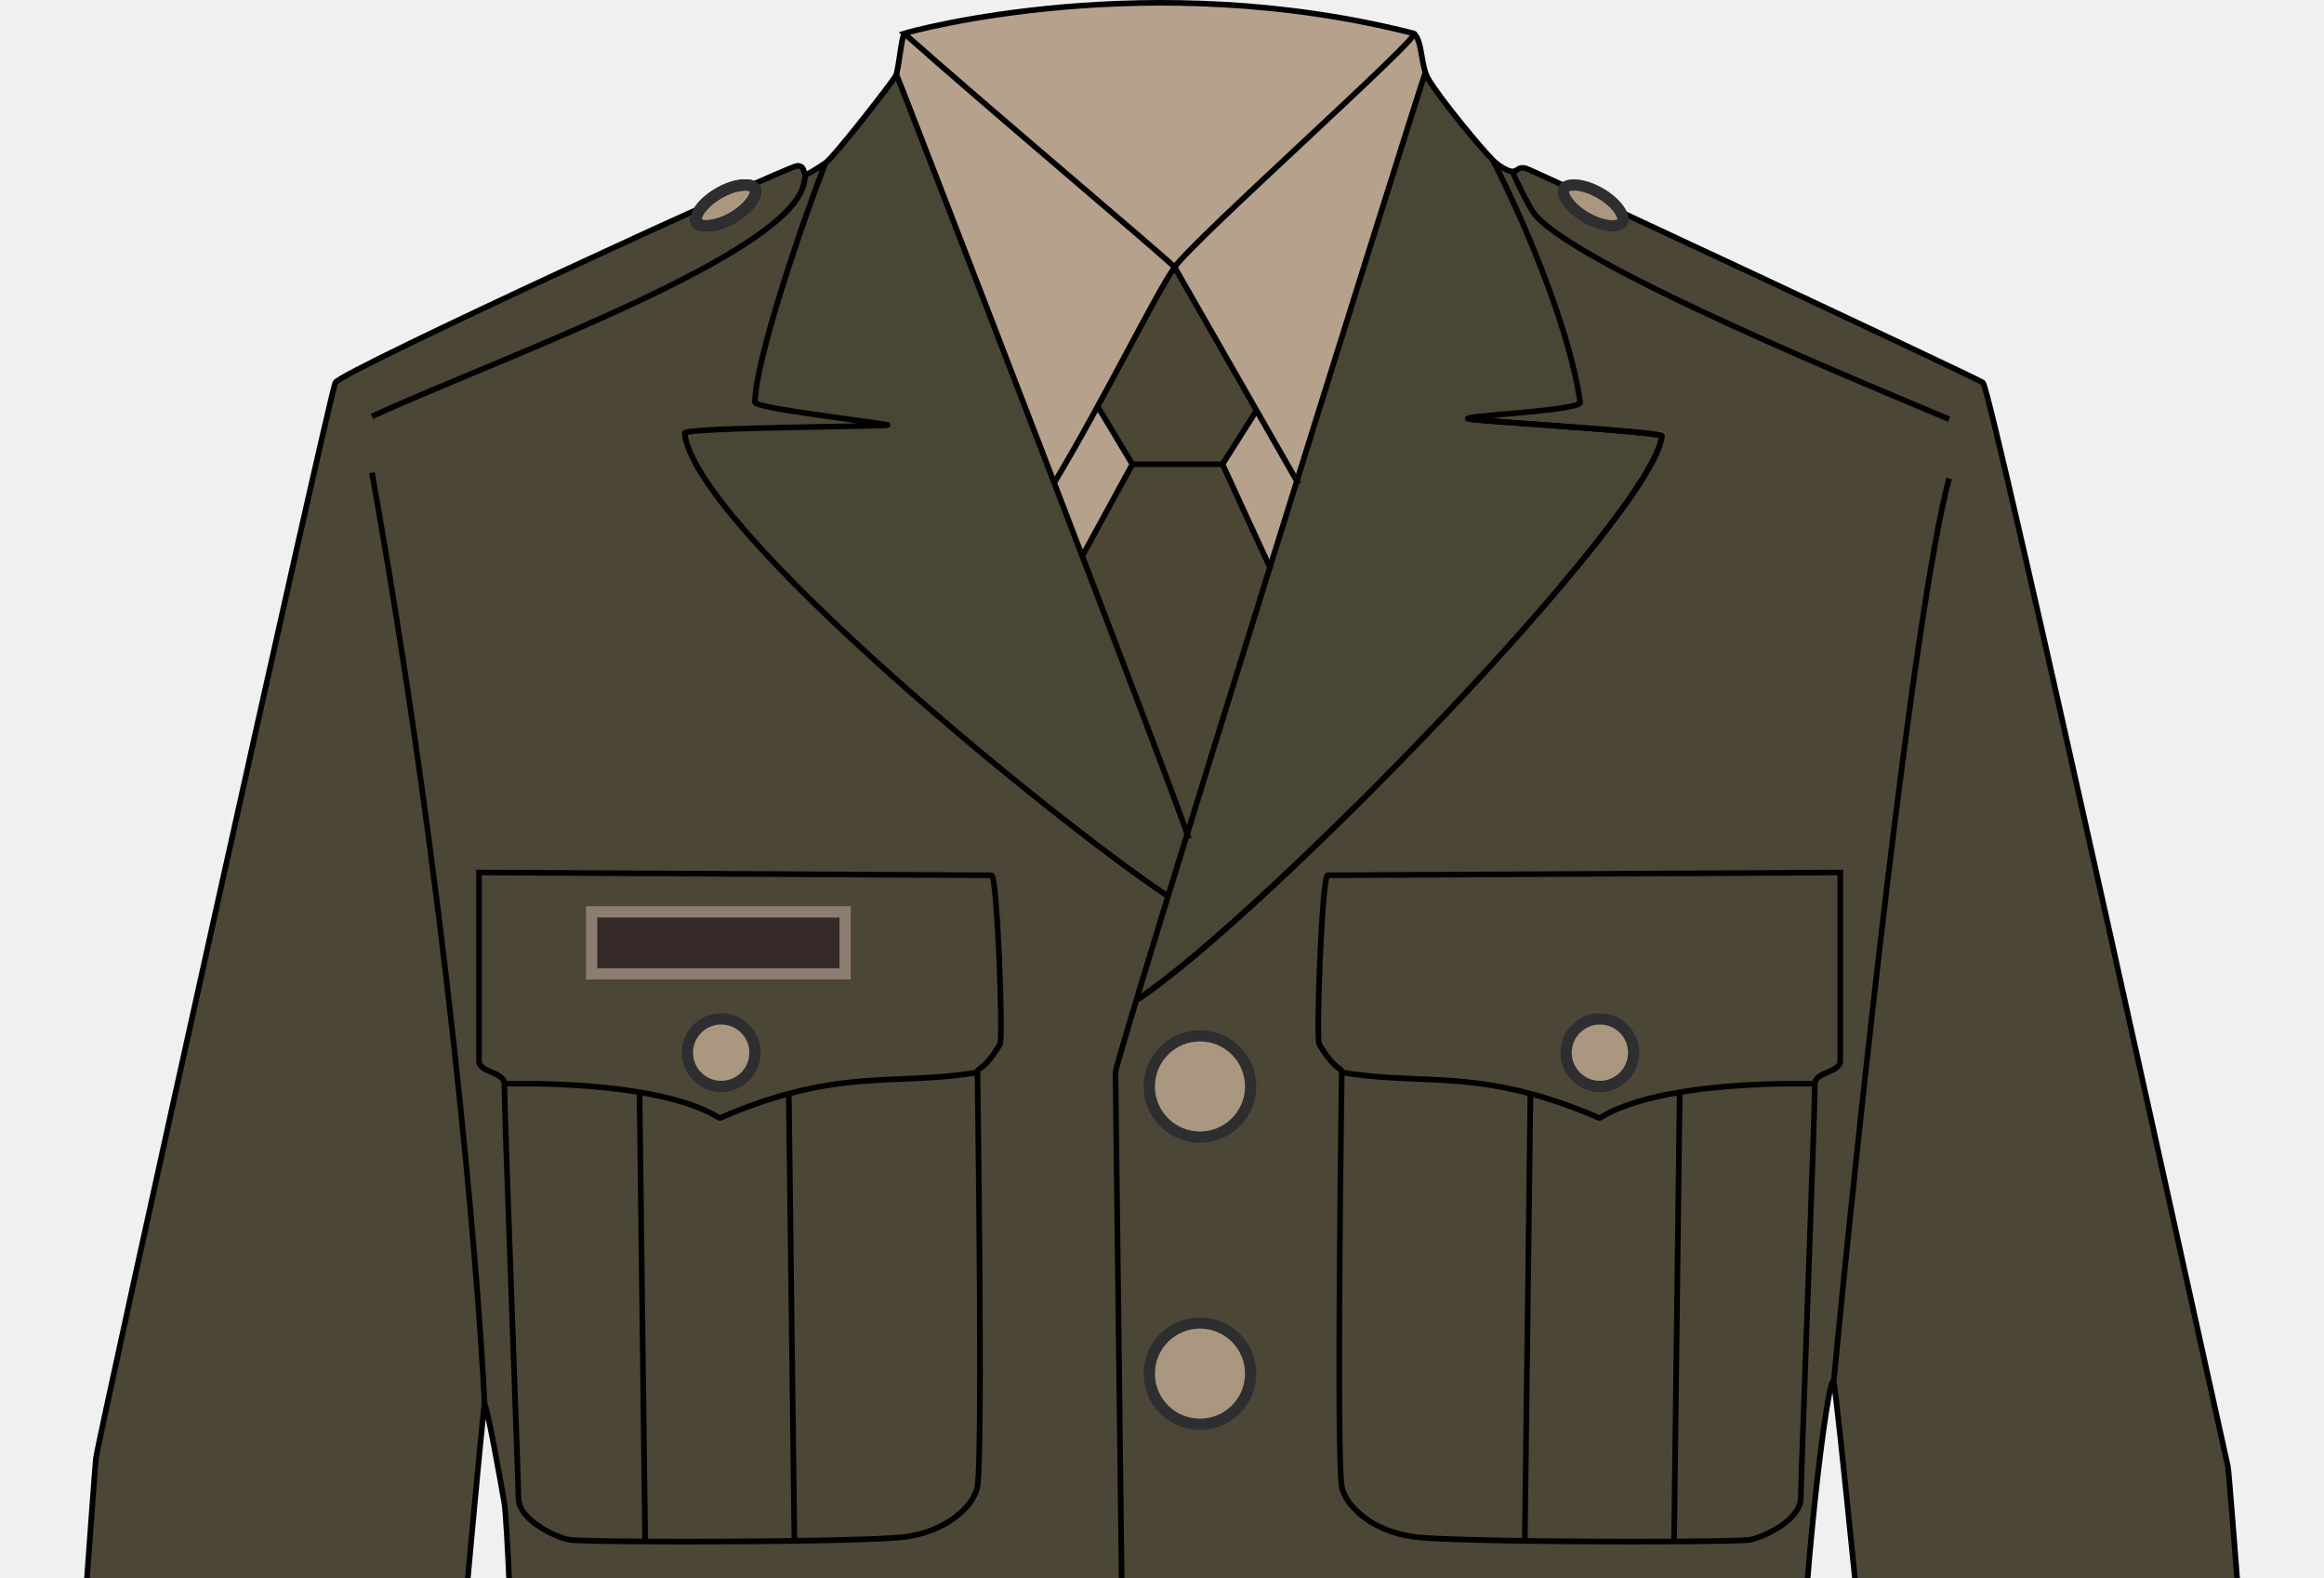
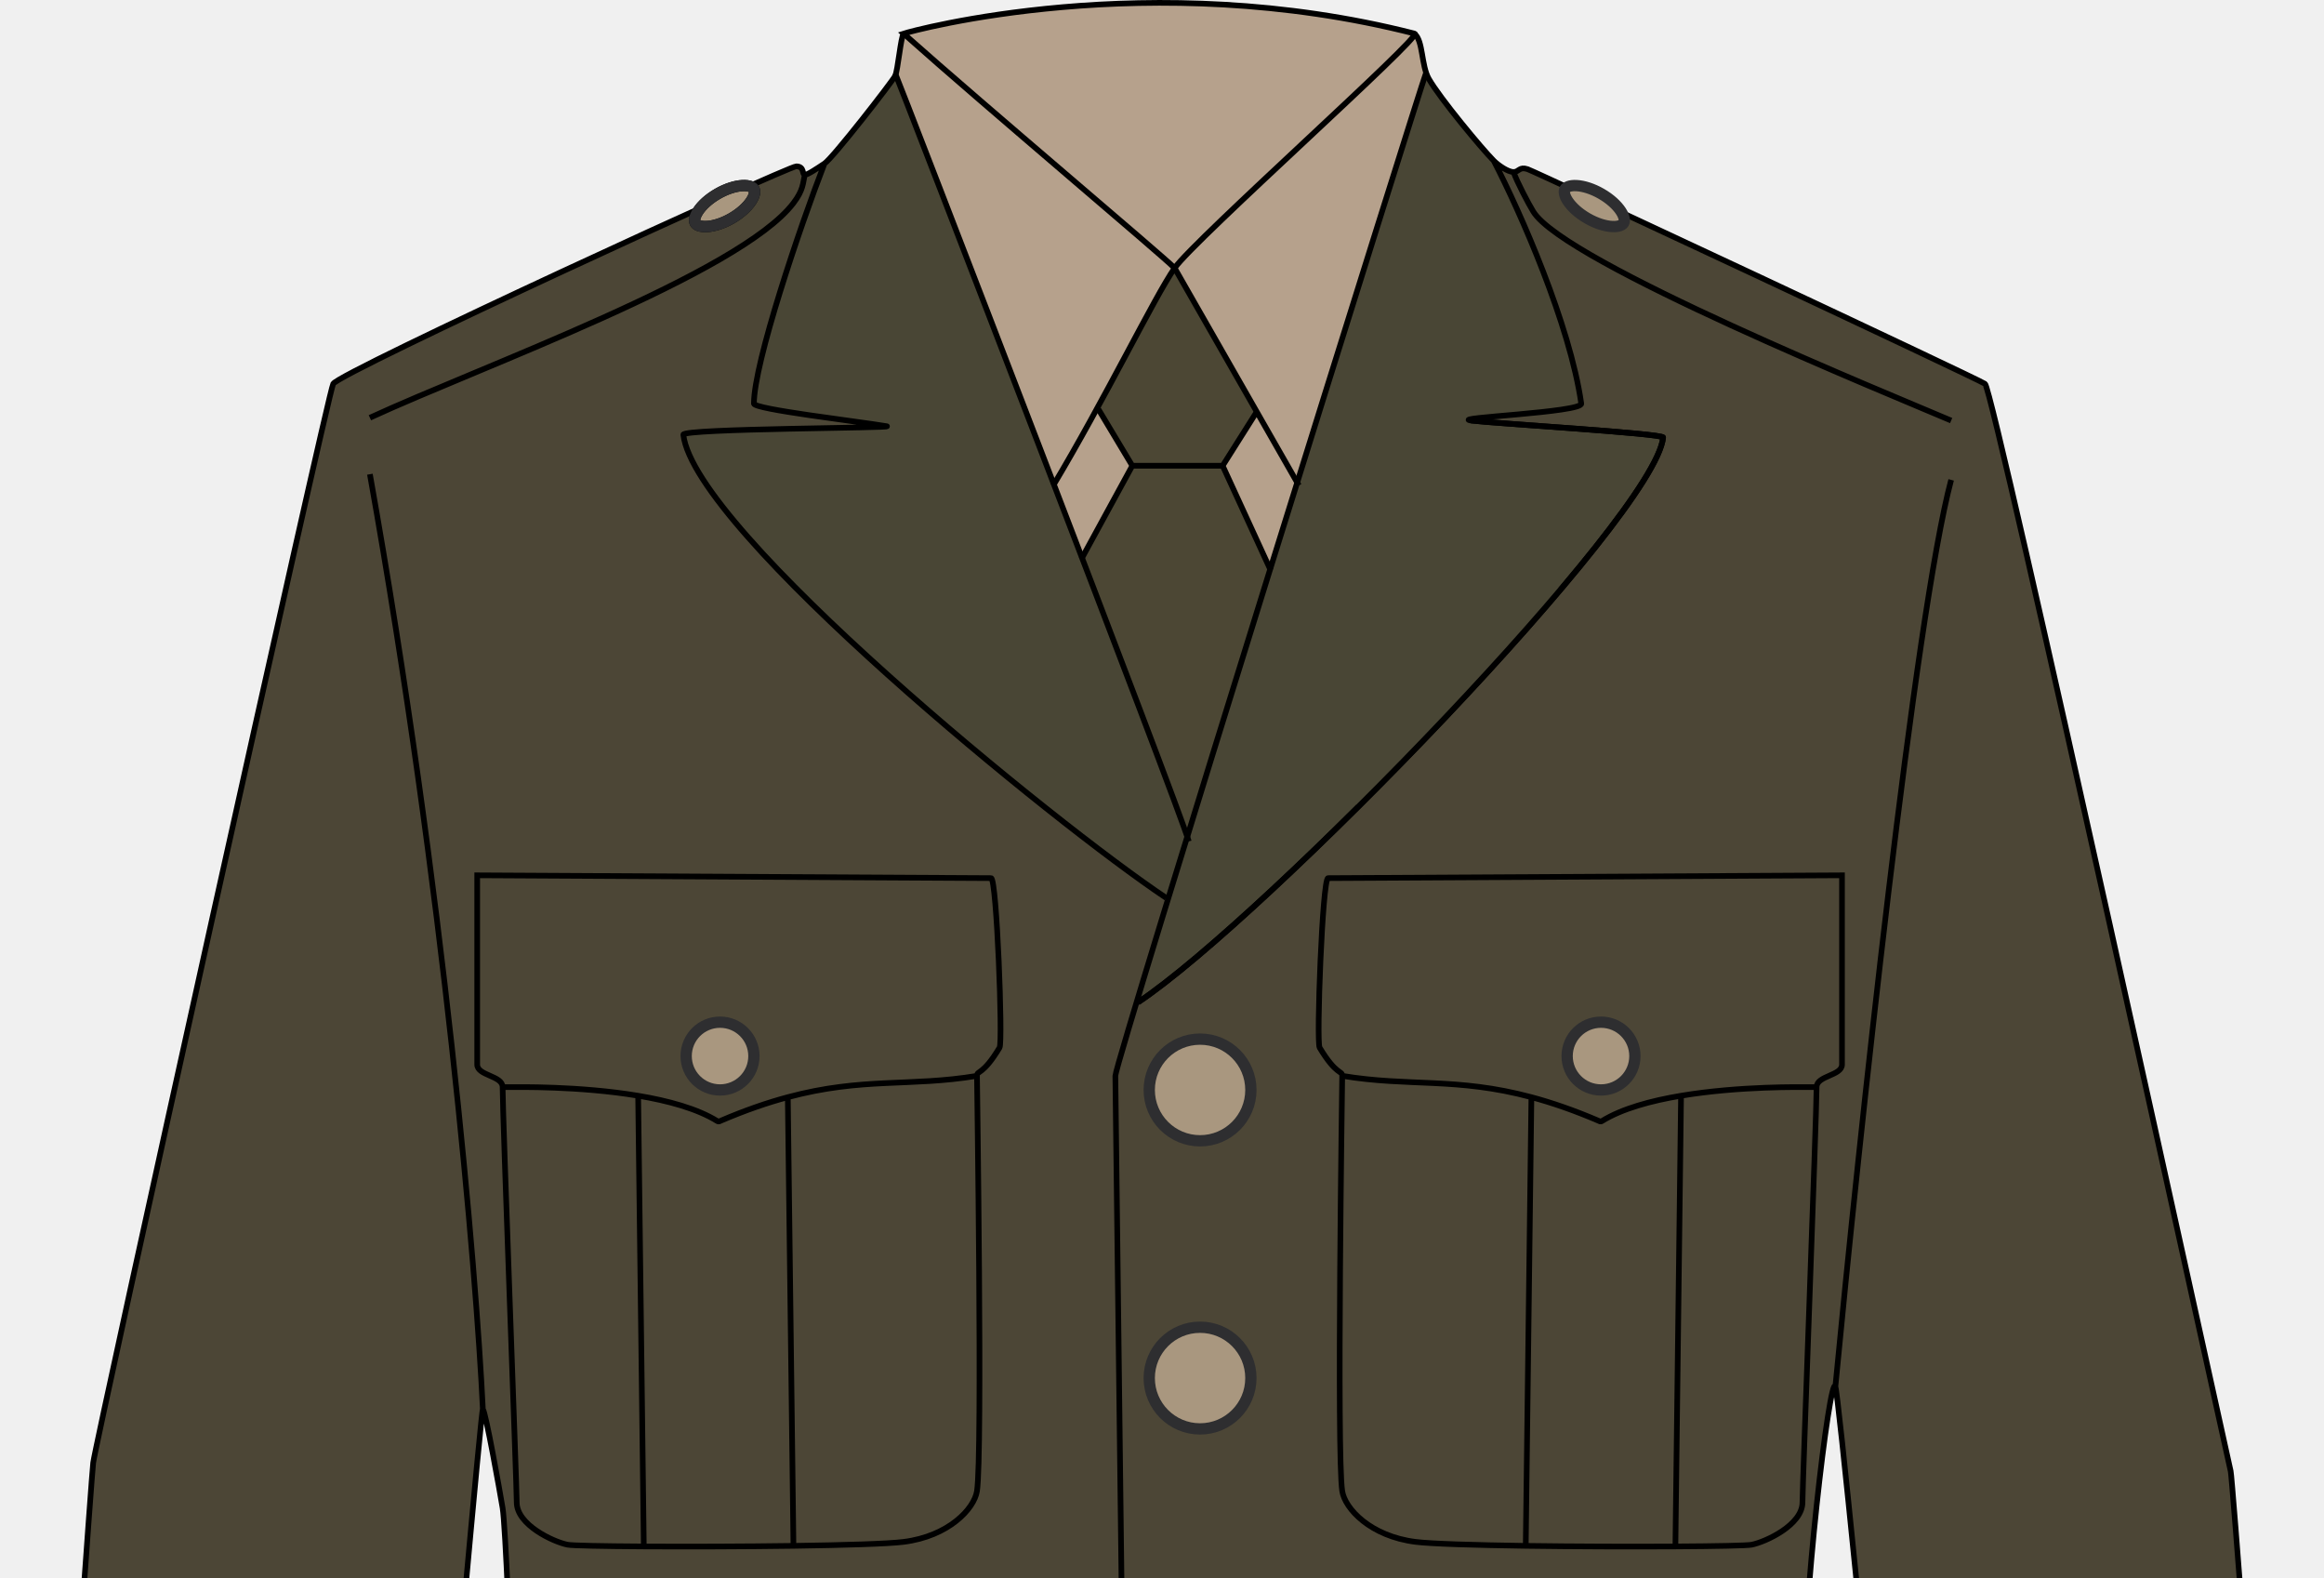
- <svg xmlns="http://www.w3.org/2000/svg" width="5747" height="3902" viewBox="0 0 5747 3902" fill="none">
-   <path d="M2215.24 188.042L2236.13 83.576L2375.42 48.754L2479.88 34.825L2598.28 20.896L2744.53 13.932L2862.93 6.967H2981.32L3162.4 20.896L3343.47 48.754L3489.72 76.611L3510.62 97.505L3524.54 181.077L3545.44 208.935L3573.3 250.721L3629.01 320.366L3698.65 396.974L3733.48 424.832L3768.3 417.867L3830.98 445.725L4046.87 543.227L4214.02 619.835L4443.85 731.266L4708.49 856.625L4903.5 947.162L4924.39 1030.73L4952.25 1142.17L4994.03 1323.24L5028.86 1462.53C5049.75 1557.71 5091.54 1749.46 5091.54 1755.03C5091.54 1760.6 5133.32 1943.07 5154.22 2033.61L5230.82 2367.9L5293.5 2667.37L5377.08 3022.56L5446.72 3349.88L5509.4 3628.46L5516.36 3698.1L5530.29 3851.32L5551.19 4122.93L5572.08 4394.54L5586.01 4631.33L5606.9 4840.27L5620.83 5042.23L5641.72 5299.92L5655.65 5508.85L5669.58 5710.82L5683.51 5905.82L5690.47 6045.11L5711.37 6267.97V6358.51L5725.3 6504.76L5732.26 6581.37L5739.23 6720.65V6755.48L5732.26 6762.44L5634.76 6776.37L5544.22 6790.3L5453.68 6804.23L5377.08 6811.19L5258.68 6818.16H5182.07H5091.54L5021.89 6811.19L4973.14 6804.23L4910.46 6790.3L4875.64 6769.41L4854.75 6748.51L4847.78 6720.65L4840.82 6616.19L4819.92 6379.4L4785.1 5968.5L4750.28 5592.42L4715.46 5216.34L4680.64 4854.19L4659.74 4631.33L4638.85 4443.29L4624.92 4276.15L4604.03 4081.14L4555.28 3600.6L4534.38 3440.42L4527.42 3426.49L4506.53 3544.89L4492.6 3670.24L4478.67 3795.6L4464.74 3948.82L4457.77 4067.22V4143.82V4199.54L4485.63 4192.58L4492.6 4310.97V4415.44V4471.15L4485.63 4492.04L4492.6 4533.83L4506.53 4568.65L4520.45 4575.62L4548.31 4568.65L4562.24 4652.23L4576.17 4798.48L4604.03 5021.34L4624.92 5216.34L4631.88 5327.77L4610.99 5348.67L4604.03 5376.52L4610.99 5571.53V5843.14L4617.96 6121.72L4624.92 6358.51V6560.47V6616.19L4631.88 6706.73L4638.85 6804.23L4645.81 6887.8V6978.34L4638.85 7068.88L4624.92 7173.34L4604.03 7263.88L4590.1 7333.52L4569.21 7403.17L4548.31 7437.99L4520.45 7458.88L4436.88 7500.67L4311.52 7542.45L4179.2 7584.24L4039.91 7619.06L3844.91 7660.85L3677.76 7695.67L3434.01 7730.49L3252.93 7751.39L3106.68 7765.32L3009.18 7772.28L2890.78 7779.24L2842.03 7772.28L2835.07 7751.39H2814.18L2688.82 7737.46L2577.39 7730.49L2375.42 7709.6L2145.59 7681.74L1978.45 7660.85L1790.41 7632.99L1644.15 7605.13L1518.8 7577.28L1407.36 7549.42L1268.08 7493.7L1205.4 7444.95L1163.61 7347.45L1135.75 7263.88L1121.82 7194.23L1100.93 7075.84V7013.16V6901.73L1107.9 6832.08V6651.01L1114.86 6393.33L1121.82 6288.86V6017.25L1128.79 5759.57L1135.75 5460.1V5383.49L1128.79 5355.63L1107.9 5334.74V5306.88L1121.82 5153.66L1128.79 5084.02L1156.65 4833.3L1170.58 4700.98L1191.47 4575.62L1226.29 4561.69L1233.25 4533.83L1240.22 4450.26V4352.76L1247.18 4234.36L1254.15 4206.5H1261.11L1268.08 4192.58V4053.29L1261.11 3927.93L1254.15 3788.64L1247.18 3705.07L1219.33 3558.81L1198.43 3489.17L1170.58 3753.82L1121.82 4255.25L1087 4687.05L1052.18 5063.13L1024.32 5362.6L1010.39 5536.71L989.501 5738.67L954.679 6149.57L926.821 6449.04L898.963 6685.83L885.035 6741.55L850.213 6776.37L794.497 6797.26L710.924 6811.19H599.494H453.241L286.096 6797.26L174.665 6790.3L77.164 6776.37L7.52 6762.44L21.448 6567.44L63.235 6010.29L98.057 5536.71L125.914 5160.63L139.843 4916.87L174.665 4450.26L209.487 4018.47L223.416 3795.6L237.345 3600.6L286.096 3363.81L355.74 3050.41L453.241 2639.51L536.814 2235.58L606.458 1908.25L676.102 1615.75L738.782 1337.17L829.319 940.198L1052.18 828.767L1393.44 668.586L1692.91 529.298L1957.55 417.867L1978.45 410.903L1992.38 431.796L2041.13 403.938L2215.24 188.042Z" fill="#4C4636" />
-   <path d="M2215.24 188.042L2236.13 83.576L2375.42 48.754L2535.6 27.86L2751.5 6.967H2918.64L3071.86 13.932L3162.4 20.896L3329.54 48.754L3496.69 83.576L3503.65 97.505L3524.54 181.077L2939.53 2047.54L2932.57 2054.5L2215.24 188.042Z" fill="#B6A18C" />
-   <path d="M3106.68 1016.81L2904.71 661.622L2716.67 1002.88L2800.25 1149.13L2674.89 1371.99L2939.53 2054.5L3141.5 1399.85L3023.11 1149.13L3106.68 1016.81Z" fill="#4C4734" />
-   <path d="M2089.88 348.223L2215.24 188.042L2375.42 591.977L2542.56 1023.77L2674.89 1378.96L2779.35 1643.6L2904.71 1977.89L2932.57 2061.47L3225.08 1128.24L3524.54 188.042L3608.12 292.508L3691.69 396.974L3712.58 438.76L3754.37 529.298L3782.23 598.942L3810.09 668.586L3858.84 793.945L3893.66 926.269L3907.59 995.913L3837.94 1016.81L3740.44 1023.77H3684.73L3649.9 1037.7L3726.51 1044.66L3865.8 1058.59L4019.02 1065.56L4109.55 1079.49L4081.7 1149.13L4025.98 1239.67L3879.73 1427.71L3698.66 1629.67L3559.37 1782.89L3315.61 2033.61L3134.54 2200.76L2946.5 2374.87L2828.1 2465.4H2814.18L2835.07 2395.76L2890.78 2214.68L2730.6 2103.25L2549.53 1963.97L2389.35 1831.64L2159.52 1629.67L2055.06 1532.17L1992.38 1469.49L1901.84 1378.96L1846.12 1316.28L1776.48 1232.7L1734.69 1170.02L1699.87 1107.34L1692.91 1072.52L1776.48 1065.56L1908.8 1058.59H2075.95L2166.49 1051.63L2048.09 1030.73L1922.73 1009.84L1867.02 995.913V961.091L1880.95 891.447L1901.84 821.803L1943.62 675.55L1992.38 543.227L2034.16 410.903L2089.88 348.223Z" fill="#494635" />
-   <path d="M2716.67 1009.07L2800.25 1148.36M2800.25 1148.36H3023.11M2800.25 1148.36L2674.89 1378.18M3023.11 1148.36L3141.5 1406.04M3023.11 1148.36L3106.68 1016.03" stroke="black" stroke-width="13.929" />
-   <path d="M2904.71 660.849C2953.46 591.205 3517.58 88.137 3496.69 82.804C2842.02 -84.298 2257.02 75.84 2236.13 82.804C2445.06 268.522 2869.89 626.026 2904.71 660.849ZM2904.71 660.849C2855.96 730.493 2730.6 988.176 2605.24 1197.11M2904.71 660.849L3211.15 1197.11" stroke="black" stroke-width="13.929" />
-   <path d="M4513.49 4574.84C4258.13 4618.95 3759.9 4704.38 3748.76 4721.1C3734.83 4741.99 3832.33 5494.15 3853.23 5522C3874.12 5549.86 3901.98 5584.68 3936.8 5577.72C3971.62 5570.75 4541.35 5445.4 4604.03 5375.75" stroke="black" stroke-width="13.929" />
-   <path d="M1219.33 4567.88C1474.69 4611.99 1988.2 4704.38 1999.34 4721.1C2013.27 4741.99 1915.77 5494.14 1894.87 5522C1873.98 5549.86 1846.12 5584.68 1811.3 5577.72C1776.48 5570.75 1198.43 5438.43 1135.75 5368.79" stroke="black" stroke-width="13.929" />
-   <path d="M3317.99 2652.67C3317.99 2638.74 3304.06 2652.67 3262.27 2583.02C3253.92 2569.1 3269.24 2165.16 3283.17 2165.16C3297.09 2165.16 4522.83 2158.2 4550.69 2158.2C4550.69 2304.45 4550.69 2602.52 4550.69 2624.81C4550.69 2652.67 4488.01 2651.81 4488.01 2680.53M4139.79 3813.05C4031.11 3813.69 3892.48 3813.28 3770.67 3811.56C3645.3 3809.79 3537.75 3806.63 3499.06 3801.8C3387.63 3787.87 3324.69 3719.97 3317.99 3676.44C3304.06 3585.9 3317.99 2666.6 3317.99 2652.67M3317.99 2652.67C3482.49 2680.09 3599.5 2655.69 3784.6 2705.27M4488.01 2680.53C4488.01 2750.17 4453.19 3662.51 4453.19 3704.29C4453.19 3760.01 4362.65 3801.8 4327.83 3808.76C4316.84 3810.96 4241.41 3812.46 4139.79 3813.05M3784.6 2705.27C3834.59 2718.66 3889.55 2737.44 3951.75 2764.1C3951.75 2764.1 3954.54 2766.68 3958.71 2764.1C4008.1 2733.53 4079.71 2714.07 4153.72 2701.72C4298.89 2677.47 4453.28 2680.53 4467.11 2680.53C4483.83 2680.53 4488.01 2680.53 4488.01 2680.53M4153.72 2701.72L4139.79 3813.05M3784.6 2705.27L3770.67 3811.56" stroke="black" stroke-width="13.929" />
-   <path d="M2417.2 2652.67C2417.2 2638.74 2431.13 2652.67 2472.92 2583.02C2481.28 2569.1 2465.95 2165.16 2452.03 2165.16C2438.1 2165.16 1212.36 2158.2 1184.5 2158.2C1184.5 2304.45 1184.5 2602.52 1184.5 2624.81C1184.5 2652.67 1247.18 2651.81 1247.18 2680.53M1595.4 3813.05C1704.08 3813.69 1842.71 3813.28 1964.52 3811.56C2089.89 3809.79 2197.44 3806.63 2236.13 3801.8C2347.56 3787.87 2410.51 3719.97 2417.2 3676.44C2431.13 3585.9 2417.2 2666.6 2417.2 2652.67M2417.2 2652.67C2252.7 2680.09 2135.69 2655.69 1950.59 2705.27M1247.18 2680.53C1247.18 2750.17 1282.01 3662.51 1282.01 3704.29C1282.01 3760.01 1372.54 3801.8 1407.36 3808.76C1418.35 3810.96 1493.78 3812.46 1595.4 3813.05M1950.59 2705.27C1900.6 2718.66 1845.64 2737.44 1783.44 2764.1C1783.44 2764.1 1780.65 2766.68 1776.48 2764.1C1727.1 2733.53 1655.48 2714.07 1581.48 2701.72C1436.3 2677.47 1281.92 2680.53 1268.08 2680.53C1251.36 2680.53 1247.18 2680.53 1247.18 2680.53M1581.48 2701.72L1595.4 3813.05M1950.59 2705.27L1964.52 3811.56" stroke="black" stroke-width="13.929" />
-   <rect x="1463.08" y="2255.7" width="626.797" height="153.217" fill="#352A28" stroke="#8D7C72" stroke-width="27.858" />
-   <path d="M975.572 5884.15C745.747 6002.55 195.559 5912.01 70.199 5898.08" stroke="black" stroke-opacity="0.5" stroke-width="27.858" />
-   <path d="M4778.14 5891.12C4931.35 5946.83 5133.32 5974.69 5676.54 5898.08" stroke="black" stroke-opacity="0.5" stroke-width="27.858" />
-   <path d="M2215.24 180.304C2222.2 194.233 2918.64 1998.01 2939.53 2074.62" stroke="black" stroke-width="13.929" />
-   <path d="M3524.54 180.304C3510.61 215.126 2758.46 2617.85 2758.46 2652.67C2758.46 2680.53 2800.25 6062.91 2821.14 7750.61" stroke="black" stroke-width="13.929" />
-   <path d="M1992.38 431.023C1985.41 431.023 1992.38 410.13 1971.48 410.13C1950.59 410.13 843.248 918.531 829.319 946.389C815.391 974.246 244.309 3551.08 237.345 3606.79C230.381 3662.51 21.448 6636.31 7.52 6761.67C118.95 6803.45 683.067 6824.35 773.604 6803.45C864.141 6782.56 871.106 6761.67 891.999 6719.88C912.892 6678.09 1191.47 3467.5 1198.43 3474.47M1992.38 431.023C1999.34 431.023 2020.23 417.094 2041.13 403.165M1992.38 431.023C1987.73 451.916 1989.09 468.335 1964.52 500.667C1832.19 674.777 1191.47 904.602 919.857 1029.96M2041.13 403.165C2062.02 389.236 2208.27 201.197 2215.24 187.269C2222.2 173.34 2229.16 90.541 2236.13 83.576M2041.13 403.165C1980.77 558.704 1867.02 894.697 1867.02 995.14C1867.02 1009.07 2118.47 1038.21 2194.34 1050.85C2222.2 1055.5 1691.09 1056.28 1692.91 1071.75C1720.76 1308.54 2612.21 2032.84 2883.82 2213.91M3740.44 424.058C3726.51 424.058 3702.7 407.212 3691.69 396.201C3663.83 368.343 3559.37 242.984 3531.51 194.233C3512.9 161.67 3517.58 100.291 3496.69 83.576M3691.69 396.201C3756.69 521.56 3879.73 800.136 3907.59 995.14C3910.7 1016.94 3580.26 1029.96 3635.97 1036.93C3691.69 1043.89 4110.6 1068.92 4109.55 1078.71C4088.66 1273.72 3127.57 2262.66 2814.17 2471.59M3740.44 424.058C3754.37 424.058 3754.37 410.13 3775.26 417.094C3796.16 424.058 4882.6 932.46 4903.5 946.389C4924.39 960.318 5502.44 3599.83 5509.4 3627.68C5516.36 3655.54 5748.91 6759.87 5739.23 6761.67C5439.76 6817.38 4855.65 6865.91 4847.78 6726.85C4825.71 6336.84 4548.31 3453.57 4534.38 3418.75M3740.44 424.058C3749.73 449.594 3776.87 501.39 3789.19 521.56C3865.8 646.919 4673.67 974.246 4819.92 1036.93M4534.38 3418.75C4520.45 3383.93 4450.81 3975.91 4457.77 4191.8C4458.37 4210.31 4485.63 4184.84 4485.63 4198.77C4485.63 4212.7 4499.56 4470.38 4492.6 4477.34C4485.63 4484.31 4485.63 4484.31 4485.63 4498.24C4485.63 4512.16 4499.56 4567.88 4513.49 4574.84C4527.42 4581.81 4541.35 4567.88 4548.31 4567.88C4555.28 4567.88 4638.85 5327 4631.88 5327C4624.92 5327 4604.03 5368.79 4604.03 5375.75C4604.03 5382.72 4624.92 6552.74 4624.92 6573.63C4624.92 6594.52 4666.71 6991.49 4624.92 7165.6C4583.13 7339.71 4597.75 7431.35 4485.63 7479C3928.48 7715.79 2988.29 7785.44 2890.78 7778.47C2793.28 7771.51 2862.93 7757.58 2821.14 7750.61C2779.35 7743.65 1495.49 7659.24 1240.22 7472.04C1135.75 7395.43 1087.78 7075.07 1100.93 6956.67C1107.9 6893.99 1135.75 5438.43 1135.75 5382.72C1135.75 5327 1100.93 5361.82 1107.9 5313.07C1114.86 5264.32 1170.58 4588.77 1198.43 4574.84C1226.29 4560.92 1226.29 4560.92 1233.25 4540.02C1240.22 4519.13 1240.22 4212.7 1254.15 4205.73C1268.08 4198.77 1268.08 4212.7 1268.08 4156.98C1268.08 4101.26 1254.15 3760.01 1247.18 3718.22C1240.22 3676.44 1205.4 3481.43 1198.43 3474.47M4534.38 3418.75C4592.42 2812.85 4730.78 1517.47 4819.92 1183.18M1198.43 3474.47C1182.18 3135.53 1103.72 2199.98 919.857 1169.25" stroke="black" stroke-width="13.929" />
-   <path d="M1240.22 4498.24C2633.1 4888.24 3893.66 4630.56 4492.6 4477.34" stroke="black" stroke-width="13.929" />
-   <path d="M1254.15 4205.73C2647.03 4595.74 3865.8 4351.98 4464.74 4198.77" stroke="black" stroke-width="13.929" />
-   <path d="M3399.18 4721.1C3392.22 4605.02 3378.29 4367.31 3378.29 4345.02C3417.76 4342.7 3498.08 4338.05 3503.65 4338.05C3510.61 4338.05 3524.54 4693.24 3524.54 4707.17C3524.54 4718.31 3440.97 4721.1 3399.18 4721.1Z" fill="#4C4636" stroke="black" stroke-width="13.929" />
-   <path d="M2981.32 4351.98V4755.92H2730.6V4351.98H2981.32Z" fill="#CFB75D" stroke="#333027" stroke-width="27.858" />
-   <path d="M2912.37 4428.67V4680.78H2799.55V4428.67H2912.37Z" fill="#4C4636" stroke="#333027" stroke-width="12.536" />
-   <path d="M1347.97 5210.79C1343.52 5233.84 1332.48 5252.82 1318.88 5265.02C1305.28 5277.21 1289.83 5282.14 1275.48 5279.37C1261.14 5276.6 1248.63 5266.27 1240.55 5249.9C1232.46 5233.51 1229.29 5211.79 1233.74 5188.74C1238.18 5165.69 1249.22 5146.71 1262.82 5134.52C1276.42 5122.33 1291.87 5117.39 1306.22 5120.16C1320.57 5122.93 1333.07 5133.26 1341.15 5149.64C1349.24 5166.02 1352.42 5187.75 1347.97 5210.79Z" fill="#D9D9D9" />
-   <path d="M1347.97 5210.79C1343.52 5233.84 1332.48 5252.82 1318.88 5265.02C1305.28 5277.21 1289.83 5282.14 1275.48 5279.37C1261.14 5276.6 1248.63 5266.27 1240.55 5249.9C1232.46 5233.51 1229.29 5211.79 1233.74 5188.74C1238.18 5165.69 1249.22 5146.71 1262.82 5134.52C1276.42 5122.33 1291.87 5117.39 1306.22 5120.16C1320.57 5122.93 1333.07 5133.26 1341.15 5149.64C1349.24 5166.02 1352.42 5187.75 1347.97 5210.79Z" fill="#A9977F" />
-   <path d="M1347.97 5210.79C1343.52 5233.84 1332.48 5252.82 1318.88 5265.02C1305.28 5277.21 1289.83 5282.14 1275.48 5279.37C1261.14 5276.6 1248.63 5266.27 1240.55 5249.9C1232.46 5233.51 1229.29 5211.79 1233.74 5188.74C1238.18 5165.69 1249.22 5146.71 1262.82 5134.52C1276.42 5122.33 1291.87 5117.39 1306.22 5120.16C1320.57 5122.93 1333.07 5133.26 1341.15 5149.64C1349.24 5166.02 1352.42 5187.75 1347.97 5210.79Z" stroke="#2E2E30" stroke-width="27.858" />
-   <path d="M4405.88 5210.79C4410.33 5233.84 4421.37 5252.82 4434.97 5265.02C4448.57 5277.21 4464.02 5282.14 4478.37 5279.37C4492.72 5276.6 4505.22 5266.27 4513.3 5249.9C4521.39 5233.51 4524.57 5211.79 4520.12 5188.74C4515.67 5165.69 4504.63 5146.71 4491.03 5134.52C4477.43 5122.33 4461.98 5117.39 4447.63 5120.16C4433.29 5122.93 4420.78 5133.26 4412.7 5149.64C4404.61 5166.02 4401.44 5187.75 4405.88 5210.79Z" fill="#D9D9D9" />
-   <path d="M4405.88 5210.79C4410.33 5233.84 4421.37 5252.82 4434.97 5265.02C4448.57 5277.21 4464.02 5282.14 4478.37 5279.37C4492.72 5276.6 4505.22 5266.27 4513.3 5249.9C4521.39 5233.51 4524.57 5211.79 4520.12 5188.74C4515.67 5165.69 4504.63 5146.71 4491.03 5134.52C4477.43 5122.33 4461.98 5117.39 4447.63 5120.16C4433.29 5122.93 4420.78 5133.26 4412.7 5149.64C4404.61 5166.02 4401.44 5187.75 4405.88 5210.79Z" fill="#A9977F" />
-   <path d="M4405.88 5210.79C4410.33 5233.84 4421.37 5252.82 4434.97 5265.02C4448.57 5277.21 4464.02 5282.14 4478.37 5279.37C4492.72 5276.6 4505.22 5266.27 4513.3 5249.9C4521.39 5233.51 4524.57 5211.79 4520.12 5188.74C4515.67 5165.69 4504.63 5146.71 4491.03 5134.52C4477.43 5122.33 4461.98 5117.39 4447.63 5120.16C4433.29 5122.93 4420.78 5133.26 4412.7 5149.64C4404.61 5166.02 4401.44 5187.75 4405.88 5210.79Z" stroke="#2E2E30" stroke-width="27.858" />
-   <path d="M3957.2 477.907C3935.35 465.292 3913.59 458.669 3896.49 457.642C3878.45 456.56 3870.09 461.65 3867.42 466.278C3864.74 470.906 3864.51 480.691 3874.47 495.771C3883.92 510.075 3900.53 525.606 3922.38 538.221C3944.23 550.837 3965.99 557.459 3983.1 558.486C4001.14 559.569 4009.5 554.479 4012.17 549.851C4014.84 545.223 4015.07 535.438 4005.11 520.357C3995.67 506.054 3979.05 490.523 3957.2 477.907Z" fill="#A9977F" stroke="#2E2E30" stroke-width="27.858" />
-   <path d="M1777.34 477.907C1799.19 465.292 1820.95 458.669 1838.06 457.642C1856.1 456.56 1864.46 461.65 1867.13 466.278C1869.8 470.906 1870.03 480.691 1860.07 495.771C1850.63 510.075 1834.02 525.606 1812.17 538.221C1790.31 550.837 1768.56 557.459 1751.45 558.486C1733.41 559.569 1725.05 554.479 1722.38 549.851C1719.71 545.223 1719.48 535.438 1729.43 520.357C1738.88 506.054 1755.49 490.523 1777.34 477.907Z" fill="#A9977F" />
-   <path d="M1777.34 477.907C1799.19 465.292 1820.95 458.669 1838.06 457.642C1856.1 456.56 1864.46 461.65 1867.13 466.278C1869.8 470.906 1870.03 480.691 1860.07 495.771C1850.63 510.075 1834.02 525.606 1812.17 538.221C1790.31 550.837 1768.56 557.459 1751.45 558.486C1733.41 559.569 1725.05 554.479 1722.38 549.851C1719.71 545.223 1719.48 535.438 1729.43 520.357C1738.88 506.054 1755.49 490.523 1777.34 477.907Z" stroke="black" stroke-width="27.858" />
-   <path d="M1777.34 477.907C1799.19 465.292 1820.95 458.669 1838.06 457.642C1856.1 456.56 1864.46 461.65 1867.13 466.278C1869.8 470.906 1870.03 480.691 1860.07 495.771C1850.63 510.075 1834.02 525.606 1812.17 538.221C1790.31 550.837 1768.56 557.459 1751.45 558.486C1733.41 559.569 1725.05 554.479 1722.38 549.851C1719.71 545.223 1719.48 535.438 1729.43 520.357C1738.88 506.054 1755.49 490.523 1777.34 477.907Z" stroke="#2E2E30" stroke-width="27.858" />
-   <circle cx="3956.34" cy="2603.92" r="83.573" fill="#D9D9D9" />
-   <circle cx="3956.34" cy="2603.92" r="83.573" fill="#A9977F" />
-   <circle cx="3956.34" cy="2603.92" r="83.573" stroke="#2E2E30" stroke-width="27.858" />
-   <circle cx="1783.44" cy="2603.92" r="83.573" fill="#D9D9D9" />
-   <circle cx="1783.44" cy="2603.92" r="83.573" fill="#A9977F" />
-   <circle cx="1783.44" cy="2603.92" r="83.573" stroke="#2E2E30" stroke-width="27.858" />
-   <circle cx="2967.39" cy="4108.23" r="125.359" fill="#D9D9D9" />
-   <circle cx="2967.39" cy="4108.23" r="125.359" fill="#A9977F" />
-   <circle cx="2967.39" cy="4108.23" r="125.359" stroke="#2E2E30" stroke-width="27.858" />
-   <circle cx="2967.39" cy="3397.86" r="125.359" fill="#D9D9D9" />
-   <circle cx="2967.39" cy="3397.86" r="125.359" fill="#A9977F" />
-   <circle cx="2967.39" cy="3397.86" r="125.359" stroke="#2E2E30" stroke-width="27.858" />
-   <circle cx="2967.39" cy="2687.49" r="125.359" fill="#A9977F" stroke="#2E2E30" stroke-width="27.858" />
-   <path d="M3654.21 1681.79L3858.71 1448.92H3352.68V1993.76L3654.21 1681.79Z" fill="#494635" />
-   <path d="M3635.98 1036.93C3691.69 1043.89 4110.6 1068.92 4109.56 1078.71C4088.66 1273.72 3127.57 2262.66 2814.18 2471.59" stroke="black" stroke-width="13.929" />
+ <svg xmlns="http://www.w3.org/2000/svg" width="3023" height="2052" viewBox="0 0 3023 2052" fill="none">
+   <g clip-path="url(#clip0_515_42)">
+     <path d="M1164.33 99.189L1175.35 44.094L1248.81 25.73L1303.9 18.384L1366.34 11.038L1443.47 7.365L1505.91 3.692H1568.35L1663.85 11.038L1759.35 25.73L1836.48 40.422L1847.5 51.44L1854.84 95.516L1865.86 110.208L1880.55 132.246L1909.94 168.975L1946.67 209.378L1965.03 224.069L1983.4 220.397L2016.45 235.088L2130.32 286.51L2218.47 326.912L2339.67 385.68L2479.25 451.793L2582.09 499.541L2593.11 543.617L2607.8 602.384L2629.84 697.881L2648.2 771.34C2659.22 821.537 2681.26 922.666 2681.26 925.605C2681.26 928.543 2703.3 1024.77 2714.32 1072.52L2754.72 1248.83L2787.78 1406.76L2831.85 1594.08L2868.58 1766.71L2901.64 1913.63L2905.31 1950.36L2912.66 2031.17L2923.67 2174.41L2934.69 2317.66L2942.04 2442.54L2953.06 2552.73L2960.4 2659.24L2971.42 2795.14L2978.77 2905.33L2986.12 3011.85L2993.46 3114.69L2997.13 3188.15L3008.15 3305.68V3353.43L3015.5 3430.56L3019.17 3470.97L3022.84 3544.42V3562.79L3019.17 3566.46L2967.75 3573.81L2920 3581.15L2872.25 3588.5L2831.85 3592.17L2769.41 3595.85H2729.01H2681.26L2644.53 3592.17L2618.82 3588.5L2585.76 3581.15L2567.4 3570.14L2556.38 3559.12L2552.71 3544.42L2549.03 3489.33L2538.01 3364.45L2519.65 3147.74L2501.28 2949.4L2482.92 2751.07L2464.56 2560.07L2453.54 2442.54L2442.52 2343.37L2435.17 2255.22L2424.15 2152.37L2398.44 1898.94L2387.42 1814.46L2383.75 1807.11L2372.73 1869.55L2365.39 1935.67L2358.04 2001.78L2350.69 2082.59L2347.02 2145.03V2185.43V2214.81L2361.71 2211.14L2365.39 2273.58V2328.67V2358.06L2361.71 2369.08L2365.39 2391.12L2372.73 2409.48L2380.08 2413.15L2394.77 2409.48L2402.11 2453.56L2409.46 2530.69L2424.15 2648.22L2435.17 2751.07L2438.84 2809.83L2427.83 2820.85L2424.15 2835.54L2427.83 2938.39V3081.63L2431.5 3228.55L2435.17 3353.43V3459.95V3489.33L2438.84 3537.08L2442.52 3588.5L2446.19 3632.58V3680.32L2442.52 3728.07L2435.17 3783.17L2424.15 3830.92L2416.81 3867.64L2405.79 3904.37L2394.77 3922.74L2380.08 3933.76L2336 3955.8L2269.89 3977.83L2200.1 3999.87L2126.64 4018.24L2023.8 4040.27L1935.65 4058.64L1807.1 4077L1711.6 4088.02L1634.47 4095.37L1583.05 4099.04L1520.6 4102.71L1494.89 4099.04L1491.22 4088.02H1480.2L1414.09 4080.68L1355.32 4077L1248.81 4065.98L1127.6 4051.29L1039.45 4040.27L940.277 4025.58L863.145 4010.89L797.032 3996.2L738.265 3981.51L664.805 3952.12L631.749 3926.41L609.711 3874.99L595.019 3830.92L587.673 3794.19L576.654 3731.75V3698.69V3639.92L580.327 3603.19V3507.69L584 3371.8L587.673 3316.7V3173.46L591.346 3037.56L595.019 2879.62V2839.22L591.346 2824.52L580.327 2813.51V2798.81L587.673 2718.01L591.346 2681.28L606.038 2549.05L613.384 2479.27L624.403 2413.15L642.768 2405.81L646.441 2391.12L650.114 2347.04V2295.62L653.787 2233.18L657.46 2218.49H661.133L664.805 2211.14V2137.68L661.133 2071.57L657.46 1998.11L653.787 1954.03L639.095 1876.9L628.076 1840.17L613.384 1979.74L587.673 2244.2L569.309 2471.92L550.944 2670.26L536.252 2828.2L528.906 2920.02L517.887 3026.54L499.522 3243.24L484.831 3401.18L470.139 3526.06L462.793 3555.44L444.428 3573.81L415.044 3584.83L370.969 3592.17H312.201H235.069L146.918 3584.83L88.151 3581.15L36.73 3573.81L0 3566.46L7.346 3463.62L29.384 3169.78L47.748 2920.02L62.44 2721.68L69.786 2593.13L88.151 2347.04L106.516 2119.32L113.862 2001.78L121.208 1898.94L146.918 1774.06L183.648 1608.77L235.069 1392.07L279.145 1179.04L315.874 1006.41L352.604 852.145L385.661 705.227L433.409 495.868L550.944 437.101L730.919 352.623L888.856 279.164L1028.43 220.397L1039.45 216.724L1046.79 227.742L1072.5 213.051L1164.33 99.189Z" fill="#4C4636" />
+     <path d="M1164.33 99.189L1175.35 44.095L1248.81 25.73L1333.28 14.711L1447.15 3.692H1535.3L1616.1 7.365L1663.85 11.038L1752 25.73L1840.15 44.095L1843.83 51.441L1854.84 95.516L1546.32 1079.87L1542.64 1083.54L1164.33 99.189Z" fill="#B6A18C" />
+     <path d="M1634.47 536.271L1527.95 348.95L1428.78 528.925L1472.86 606.057L1406.74 723.592L1546.31 1083.54L1652.83 738.284L1590.39 606.057L1634.47 536.271Z" fill="#4C4734" />
+     <path d="M1098.21 183.667L1164.33 99.189L1248.81 312.221L1336.96 539.944L1406.74 727.265L1461.84 866.837L1527.95 1043.14L1542.64 1087.21L1696.91 595.038L1854.84 99.189L1898.92 154.283L1942.99 209.378L1954.01 231.416L1976.05 279.164L1990.74 315.894L2005.43 352.623L2031.15 418.736L2049.51 488.523L2056.86 525.252L2020.13 536.271L1968.71 539.944H1939.32L1920.96 547.29L1961.36 550.963L2034.82 558.309L2115.62 561.982L2163.37 569.328L2148.68 606.057L2119.3 653.806L2042.16 752.976L1946.67 859.491L1873.21 940.297L1744.65 1072.52L1649.16 1160.67L1549.99 1252.5L1487.55 1300.25H1480.2L1491.22 1263.52L1520.6 1168.02L1436.13 1109.25L1340.63 1035.79L1256.15 966.007L1134.94 859.491L1079.85 808.07L1046.79 775.013L999.044 727.265L969.661 694.208L932.931 650.133L910.893 617.076L892.528 584.02L888.855 565.655L932.931 561.982L1002.72 558.309H1090.87L1138.62 554.636L1076.18 543.617L1010.06 532.598L980.679 525.252V506.887L988.025 470.158L999.044 433.428L1021.08 356.296L1046.79 286.51L1068.83 216.724L1098.21 183.667Z" fill="#494635" />
+     <path d="M1428.78 532.19L1472.86 605.65M1472.86 605.65H1590.39M1472.86 605.65L1406.74 726.857M1590.39 605.65L1652.83 741.549M1590.39 605.65L1634.47 535.863" stroke="black" stroke-width="7.346" />
+     <path d="M1527.95 348.543C1553.66 311.814 1851.17 46.5 1840.15 43.688C1494.89 -44.44 1186.36 40.015 1175.35 43.688C1285.53 141.633 1509.58 330.178 1527.95 348.543ZM1527.95 348.543C1502.24 385.273 1436.13 521.172 1370.01 631.361M1527.95 348.543L1689.56 631.361" stroke="black" stroke-width="7.346" />
+     <path d="M1745.91 1399.01C1745.91 1391.66 1738.56 1399.01 1716.52 1362.28C1712.12 1354.93 1720.2 1141.9 1727.54 1141.9C1734.89 1141.9 2381.33 1138.23 2396.02 1138.23C2396.02 1215.36 2396.02 1372.56 2396.02 1384.32C2396.02 1399.01 2362.96 1398.56 2362.96 1413.7M2179.32 2010.98C2122 2011.32 2048.89 2011.1 1984.65 2010.2C1918.53 2009.26 1861.81 2007.6 1841.4 2005.05C1782.64 1997.7 1749.44 1961.89 1745.91 1938.93C1738.56 1891.19 1745.91 1406.35 1745.91 1399.01M1745.91 1399.01C1832.67 1413.47 1894.38 1400.6 1992 1426.75M2362.96 1413.7C2362.96 1450.43 2344.6 1931.59 2344.6 1953.63C2344.6 1983.01 2296.85 2005.05 2278.49 2008.72C2272.69 2009.88 2232.91 2010.67 2179.32 2010.98M1992 1426.75C2018.36 1433.81 2047.34 1443.72 2080.15 1457.78C2080.15 1457.78 2081.62 1459.14 2083.82 1457.78C2109.86 1441.65 2147.63 1431.39 2186.66 1424.88C2263.23 1412.09 2344.65 1413.7 2351.95 1413.7C2360.76 1413.7 2362.96 1413.7 2362.96 1413.7M2186.66 1424.88L2179.32 2010.98M1992 1426.75L1984.65 2010.2" stroke="black" stroke-width="7.346" />
+     <path d="M1270.84 1399.01C1270.84 1391.66 1278.19 1399.01 1300.23 1362.28C1304.64 1354.93 1296.55 1141.9 1289.21 1141.9C1281.86 1141.9 635.422 1138.23 620.73 1138.23C620.73 1215.36 620.73 1372.56 620.73 1384.32C620.73 1399.01 653.787 1398.56 653.787 1413.7M837.435 2010.98C894.75 2011.32 967.864 2011.1 1032.1 2010.2C1098.22 2009.26 1154.94 2007.6 1175.35 2005.05C1234.11 1997.7 1267.31 1961.89 1270.84 1938.93C1278.19 1891.19 1270.84 1406.35 1270.84 1399.01M1270.84 1399.01C1184.09 1413.47 1122.38 1400.6 1024.76 1426.75M653.787 1413.7C653.787 1450.43 672.152 1931.59 672.152 1953.63C672.152 1983.01 719.9 2005.05 738.265 2008.72C744.058 2009.88 783.84 2010.67 837.435 2010.98M1024.76 1426.75C998.392 1433.81 969.408 1443.72 936.605 1457.78C936.605 1457.78 935.132 1459.14 932.932 1457.78C906.888 1441.65 869.12 1431.39 830.089 1424.88C753.525 1412.09 672.104 1413.7 664.806 1413.7C655.991 1413.7 653.787 1413.7 653.787 1413.7M830.089 1424.88L837.435 2010.98M1024.76 1426.75L1032.1 2010.2" stroke="black" stroke-width="7.346" />
+     <path d="M1164.33 95.108C1168 102.454 1535.3 1053.75 1546.32 1094.15" stroke="black" stroke-width="7.346" />
+     <path d="M1854.84 95.108C1847.5 113.473 1450.82 1380.64 1450.82 1399.01C1450.82 1413.7 1472.86 3197.53 1483.87 4087.61" stroke="black" stroke-width="7.346" />
+     <path d="M1046.79 227.335C1043.12 227.335 1046.79 216.316 1035.77 216.316C1024.76 216.316 440.755 484.442 433.409 499.134C426.063 513.826 124.881 1872.82 121.208 1902.2C117.535 1931.59 7.346 3499.94 0 3566.05C58.767 3588.09 356.277 3599.11 404.025 3588.09C451.774 3577.07 455.447 3566.05 466.466 3544.02C477.485 3521.98 624.403 1828.74 628.076 1832.42M1046.79 227.335C1050.47 227.335 1061.49 219.989 1072.5 212.643M1046.79 227.335C1044.34 238.354 1045.06 247.013 1032.1 264.064C962.315 355.888 624.403 477.096 481.158 543.209M1072.5 212.643C1083.52 205.297 1160.65 106.127 1164.33 98.781C1168 91.435 1171.67 47.768 1175.35 44.095M1072.5 212.643C1040.67 294.672 980.68 471.872 980.68 524.844C980.68 532.19 1113.29 547.559 1153.31 554.228C1168 556.677 887.896 557.09 888.856 565.247C903.548 690.128 1373.69 1072.12 1516.93 1167.61M1968.71 223.662C1961.36 223.662 1948.8 214.777 1943 208.97C1928.3 194.278 1873.21 128.165 1858.52 102.454C1848.7 85.281 1851.17 52.91 1840.15 44.095M1943 208.97C1977.28 275.083 2042.16 422.002 2056.86 524.844C2058.5 536.343 1884.23 543.209 1913.61 546.882C1943 550.555 2163.93 563.755 2163.37 568.92C2152.35 671.763 1645.49 1193.32 1480.2 1303.51M1968.71 223.662C1976.05 223.662 1976.05 216.316 1987.07 219.989C1998.09 223.662 2571.07 491.788 2582.09 499.134C2593.11 506.48 2897.96 1898.53 2901.64 1913.22C2905.31 1927.91 3027.95 3565.1 3022.84 3566.05C2864.91 3595.44 2556.86 3621.03 2552.71 3547.69C2541.06 3342 2394.77 1821.4 2387.42 1803.03M1968.71 223.662C1973.6 237.129 1987.92 264.446 1994.42 275.083C2034.82 341.196 2460.88 513.826 2538.01 546.882M2387.42 1803.03C2380.08 1784.67 2343.35 2096.87 2347.02 2210.73C2347.34 2220.49 2361.71 2207.06 2361.71 2214.41C2361.71 2221.75 2369.06 2357.65 2365.39 2361.32C2361.71 2365 2361.71 2365 2361.71 2372.34C2361.71 2379.69 2369.06 2409.07 2376.4 2412.75C2383.75 2416.42 2391.1 2409.07 2394.77 2409.07C2398.44 2409.07 2442.52 2809.42 2438.84 2809.42C2435.17 2809.42 2424.15 2831.46 2424.15 2835.14C2424.15 2838.81 2435.17 3455.87 2435.17 3466.88C2435.17 3477.9 2457.21 3687.26 2435.17 3779.09C2413.13 3870.91 2420.84 3919.24 2361.71 3944.37C2067.88 4069.25 1572.03 4105.98 1520.6 4102.31C1469.18 4098.63 1505.91 4091.29 1483.88 4087.61C1461.84 4083.94 784.741 4039.42 650.114 3940.7C595.019 3900.29 569.717 3731.34 576.655 3668.9C580.327 3635.84 595.019 2868.19 595.019 2838.81C595.019 2809.42 576.655 2827.79 580.327 2802.08C584 2776.37 613.384 2420.09 628.076 2412.75C642.768 2405.4 642.768 2405.4 646.441 2394.38C650.114 2383.36 650.114 2221.75 657.46 2218.08C664.806 2214.41 664.806 2221.75 664.806 2192.37C664.806 2162.98 657.46 1983.01 653.787 1960.97C650.114 1938.93 631.749 1836.09 628.076 1832.42M2387.42 1803.03C2418.03 1483.49 2491 800.316 2538.01 624.014M628.076 1832.42C619.506 1653.67 578.124 1160.27 481.158 616.668" stroke="black" stroke-width="7.346" />
+     <path d="M2083.02 252.061C2071.5 245.408 2060.02 241.915 2051 241.373C2041.49 240.802 2037.08 243.487 2035.67 245.928C2034.26 248.369 2034.14 253.529 2039.39 261.482C2044.37 269.025 2053.13 277.216 2064.66 283.87C2076.18 290.523 2087.66 294.016 2096.68 294.558C2106.19 295.129 2110.6 292.444 2112.01 290.004C2113.42 287.563 2113.54 282.402 2108.29 274.449C2103.31 266.905 2094.55 258.714 2083.02 252.061Z" fill="#A9977F" stroke="#2E2E30" stroke-width="14.692" />
+     <path d="M933.387 252.061C944.911 245.408 956.385 241.915 965.409 241.373C974.922 240.802 979.331 243.487 980.74 245.928C982.149 248.369 982.269 253.529 977.018 261.482C972.038 269.025 963.275 277.216 951.752 283.87C940.228 290.523 928.753 294.016 919.73 294.558C910.217 295.129 905.808 292.444 904.399 290.004C902.989 287.563 902.869 282.402 908.12 274.449C913.1 266.905 921.863 258.714 933.387 252.061Z" fill="#A9977F" />
+     <path d="M933.387 252.061C944.911 245.408 956.385 241.915 965.409 241.373C974.922 240.802 979.331 243.487 980.74 245.928C982.149 248.369 982.269 253.529 977.018 261.482C972.038 269.025 963.275 277.216 951.752 283.87C940.228 290.523 928.753 294.016 919.73 294.558C910.217 295.129 905.808 292.444 904.399 290.004C902.989 287.563 902.869 282.402 908.12 274.449C913.1 266.905 921.863 258.714 933.387 252.061Z" stroke="black" stroke-width="14.692" />
+     <path d="M933.387 252.061C944.911 245.408 956.385 241.915 965.409 241.373C974.922 240.802 979.331 243.487 980.74 245.928C982.149 248.369 982.269 253.529 977.018 261.482C972.038 269.025 963.275 277.216 951.752 283.87C940.228 290.523 928.753 294.016 919.73 294.558C910.217 295.129 905.808 292.444 904.399 290.004C902.989 287.563 902.869 282.402 908.12 274.449C913.1 266.905 921.863 258.714 933.387 252.061Z" stroke="#2E2E30" stroke-width="14.692" />
+     <circle cx="2082.57" cy="1373.3" r="44.075" fill="#D9D9D9" />
+     <circle cx="2082.57" cy="1373.3" r="44.075" fill="#A9977F" />
+     <circle cx="2082.57" cy="1373.3" r="44.075" stroke="#2E2E30" stroke-width="14.692" />
+     <circle cx="936.603" cy="1373.3" r="44.075" fill="#D9D9D9" />
+     <circle cx="936.603" cy="1373.3" r="44.075" fill="#A9977F" />
+     <circle cx="936.603" cy="1373.3" r="44.075" stroke="#2E2E30" stroke-width="14.692" />
+     <circle cx="1561.01" cy="1792.02" r="66.113" fill="#D9D9D9" />
+     <circle cx="1561.01" cy="1792.02" r="66.113" fill="#A9977F" />
+     <circle cx="1561.01" cy="1792.02" r="66.113" stroke="#2E2E30" stroke-width="14.692" />
+     <circle cx="1561.01" cy="1417.37" r="66.113" fill="#A9977F" stroke="#2E2E30" stroke-width="14.692" />
+     <path d="M1923.23 886.975L2031.08 764.165H1764.21V1051.51L1923.23 886.975Z" fill="#494635" />
+     <path d="M1913.61 546.882C1943 550.555 2163.93 563.755 2163.37 568.92C2152.35 671.763 1645.49 1193.32 1480.2 1303.51" stroke="black" stroke-width="7.346" />
+   </g>
+   <defs>
+     <clipPath id="clip0_515_42">
+       <rect width="3023" height="2052" fill="white" />
+     </clipPath>
+   </defs>
</svg>
